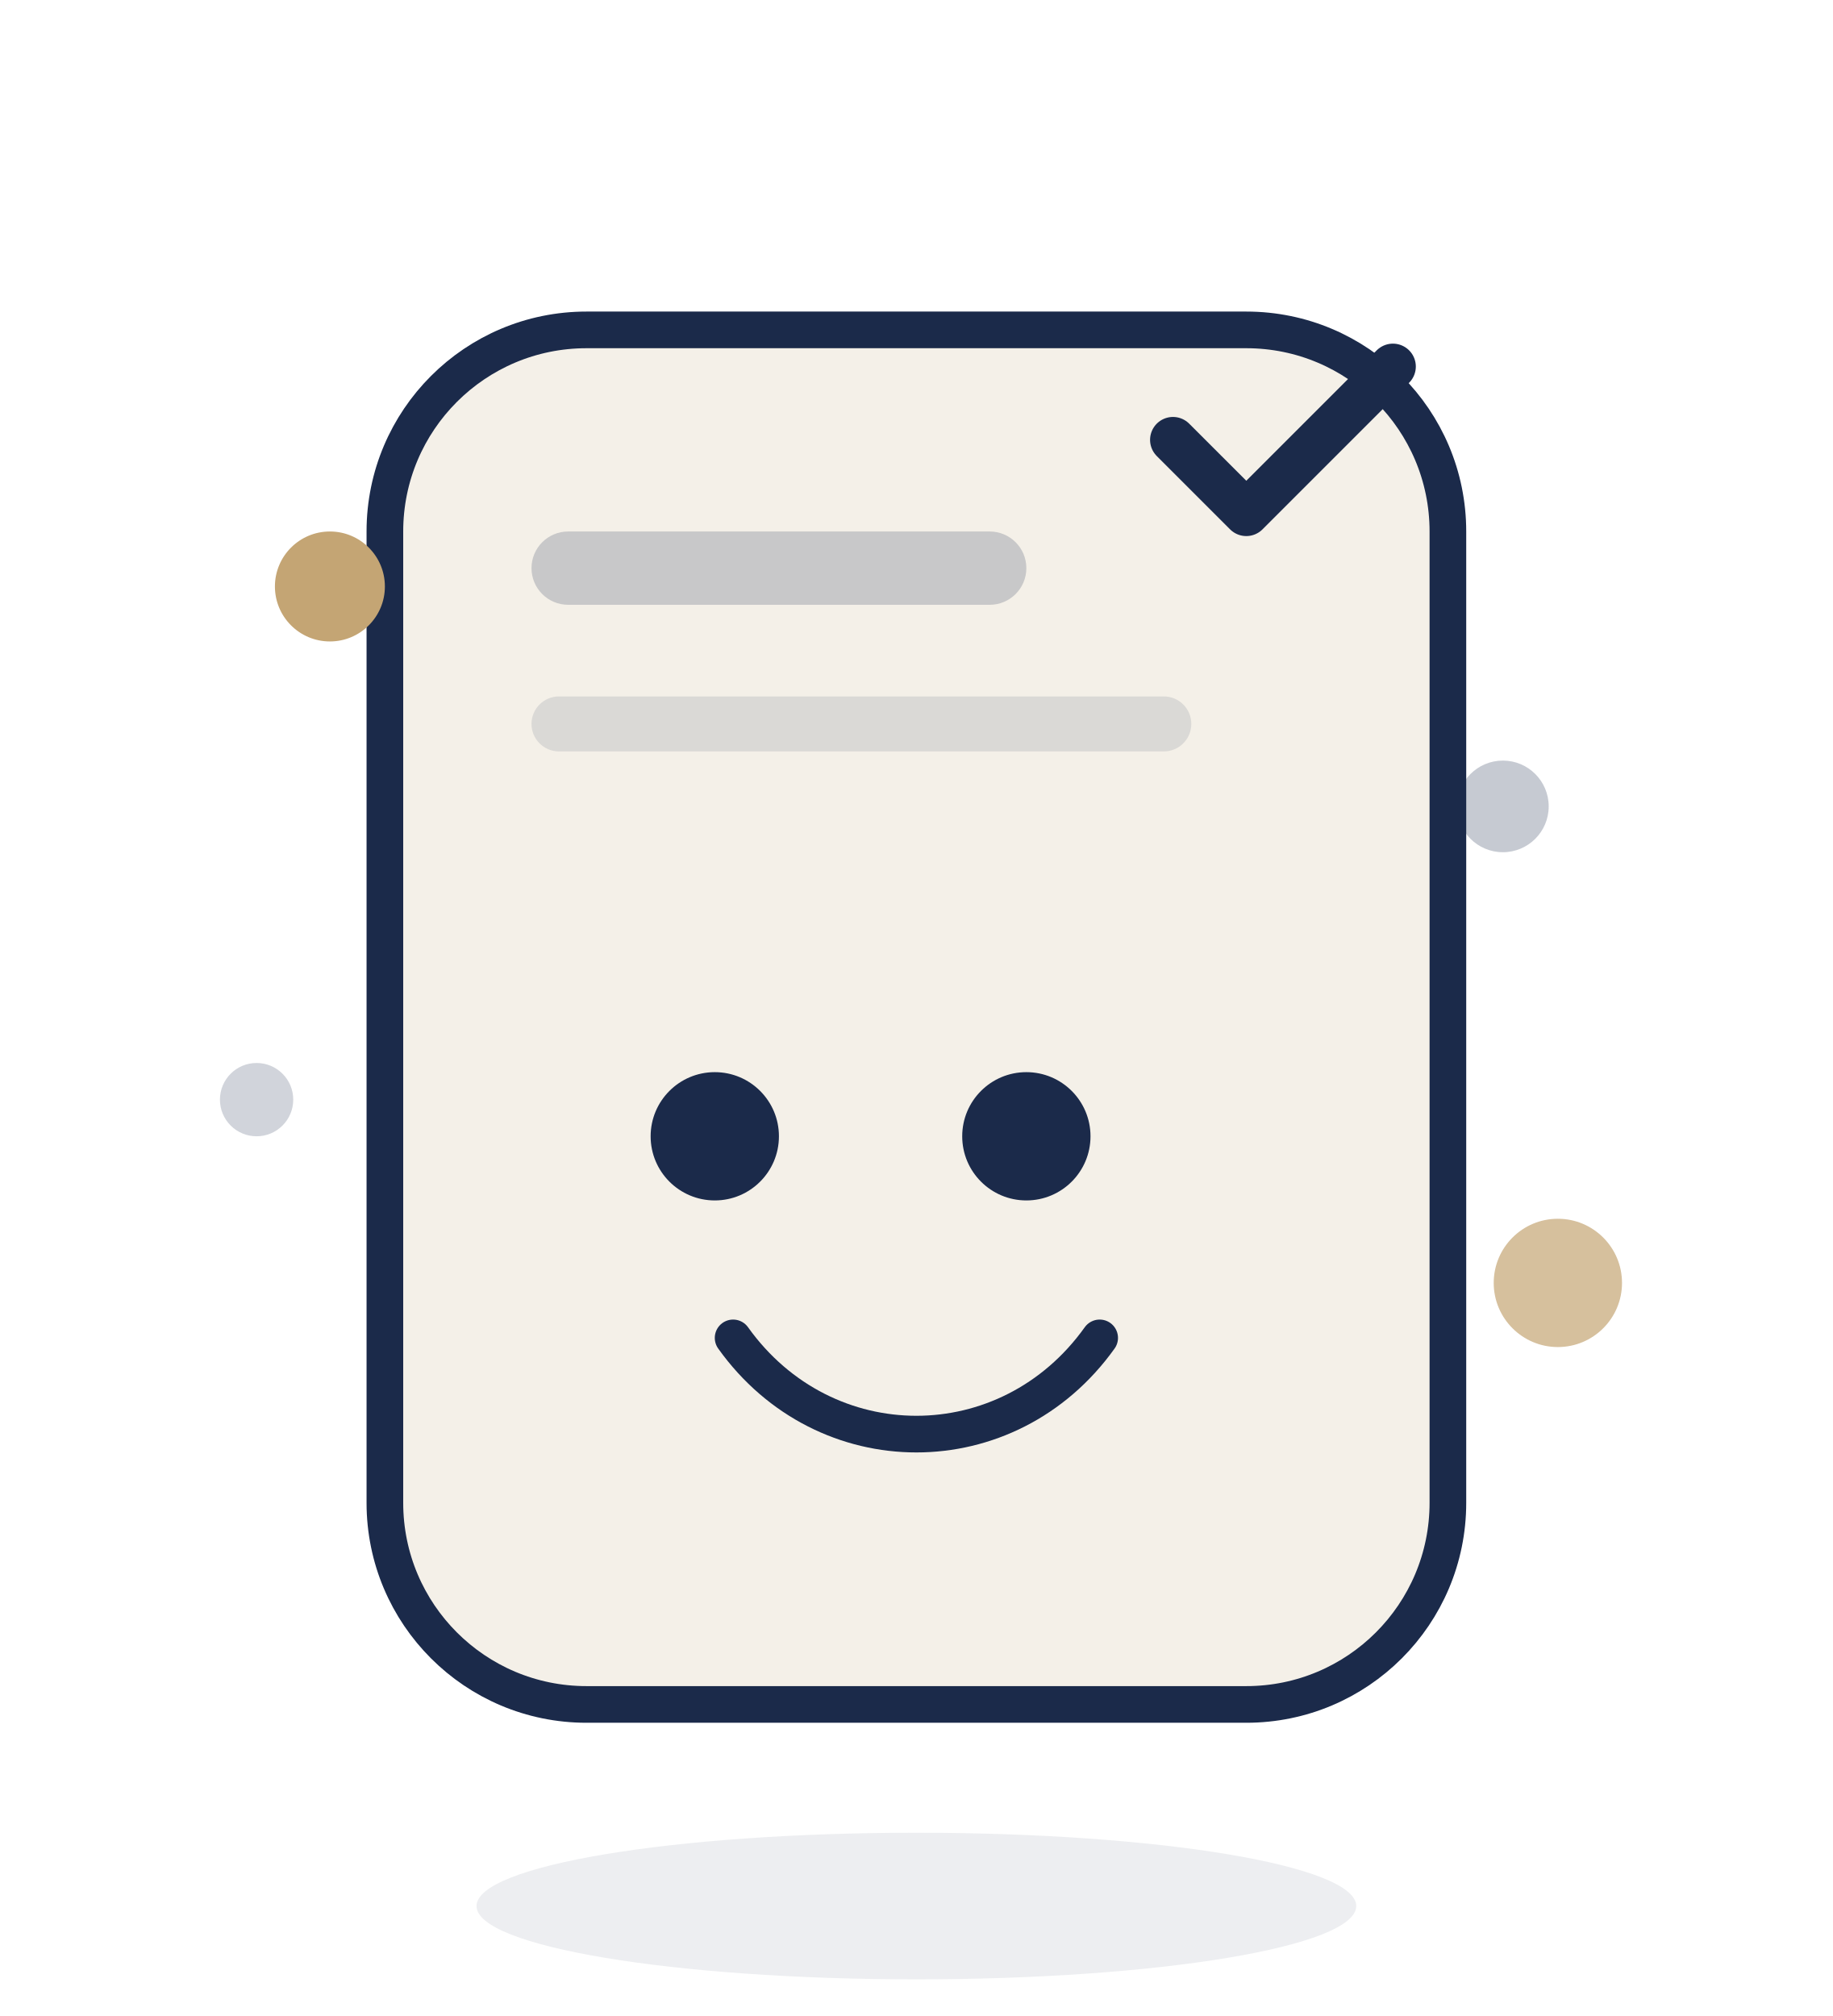
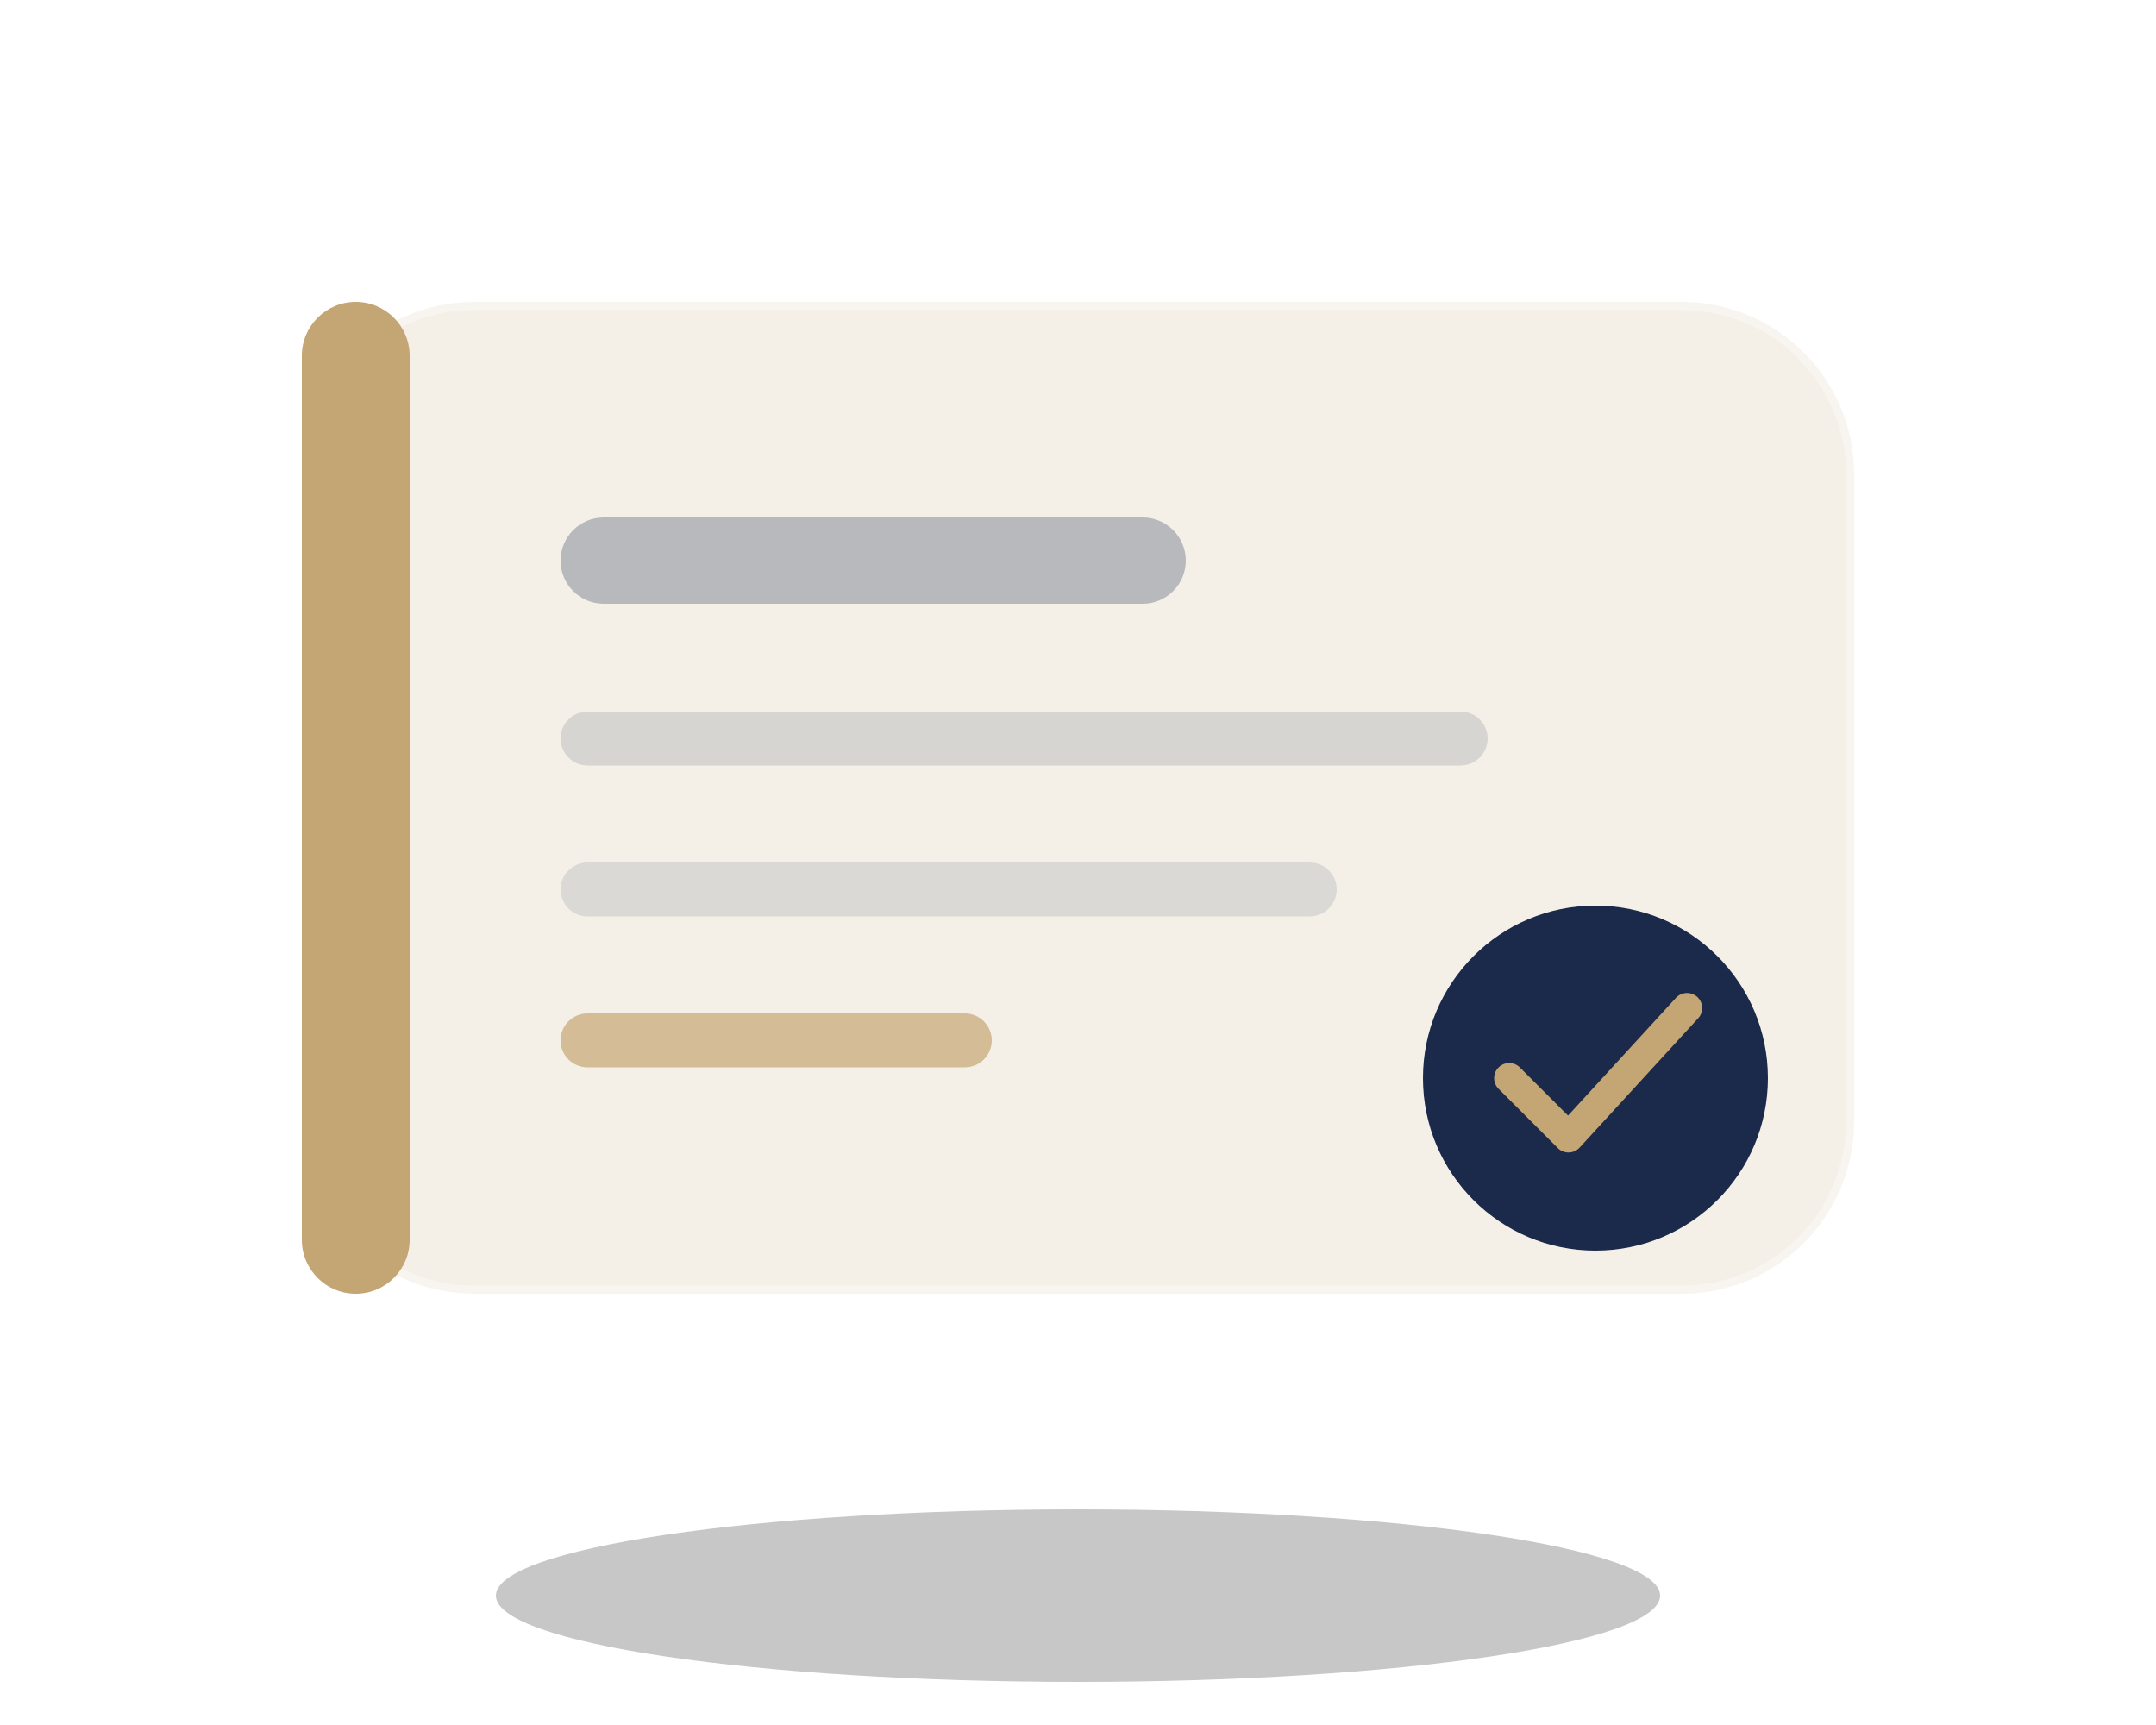
- <svg xmlns="http://www.w3.org/2000/svg" viewBox="0 0 200 220" fill="none">
-   <ellipse cx="100" cy="208" rx="48" ry="8" fill="#1B2A4A" opacity="0.08" />
-   <rect x="42" y="36" width="116" height="150" rx="22" fill="#F4F0E8" stroke="#1B2A4A" stroke-width="4" />
-   <rect x="58" y="58" width="54" height="8" rx="4" fill="#1B2A4A" opacity="0.2" />
-   <rect x="58" y="76" width="72" height="6" rx="3" fill="#1B2A4A" opacity="0.12" />
-   <circle cx="78" cy="124" r="7" fill="#1B2A4A" />
-   <circle cx="112" cy="124" r="7" fill="#1B2A4A" />
-   <path d="M80 146c10 14 30 14 40 0" stroke="#1B2A4A" stroke-width="4" stroke-linecap="round" />
-   <circle cx="36" cy="64" r="6" fill="#C4A574" />
-   <circle cx="164" cy="88" r="5" fill="#1B2A4A" opacity="0.25" />
-   <circle cx="28" cy="120" r="4" fill="#1B2A4A" opacity="0.2" />
-   <circle cx="170" cy="140" r="7" fill="#C4A574" opacity="0.7" />
-   <path d="M128 48l8 8 16-16" stroke="#1B2A4A" stroke-width="5" stroke-linecap="round" stroke-linejoin="round" />
+ <svg xmlns="http://www.w3.org/2000/svg" viewBox="0 0 200 160" fill="none">
+   <ellipse cx="100" cy="148" rx="54" ry="8" fill="#000000" opacity="0.22" />
+   <rect x="28" y="28" width="144" height="92" rx="16" fill="#F4F0E8" stroke="rgba(255,255,255,0.35)" stroke-width="1.5" />
+   <rect x="28" y="28" width="10" height="92" rx="5" fill="#C4A574" />
+   <rect x="52" y="48" width="58" height="8" rx="4" fill="#1B2A4A" opacity="0.28" />
+   <rect x="52" y="66" width="86" height="5" rx="2.5" fill="#1B2A4A" opacity="0.14" />
+   <rect x="52" y="80" width="72" height="5" rx="2.5" fill="#1B2A4A" opacity="0.12" />
+   <rect x="52" y="94" width="40" height="5" rx="2.5" fill="#C4A574" opacity="0.7" />
+   <circle cx="148" cy="100" r="16" fill="#1B2A4A" />
+   <path d="M140 100l5.5 5.5 11-12" stroke="#C4A574" stroke-width="2.8" stroke-linecap="round" stroke-linejoin="round" />
</svg>
